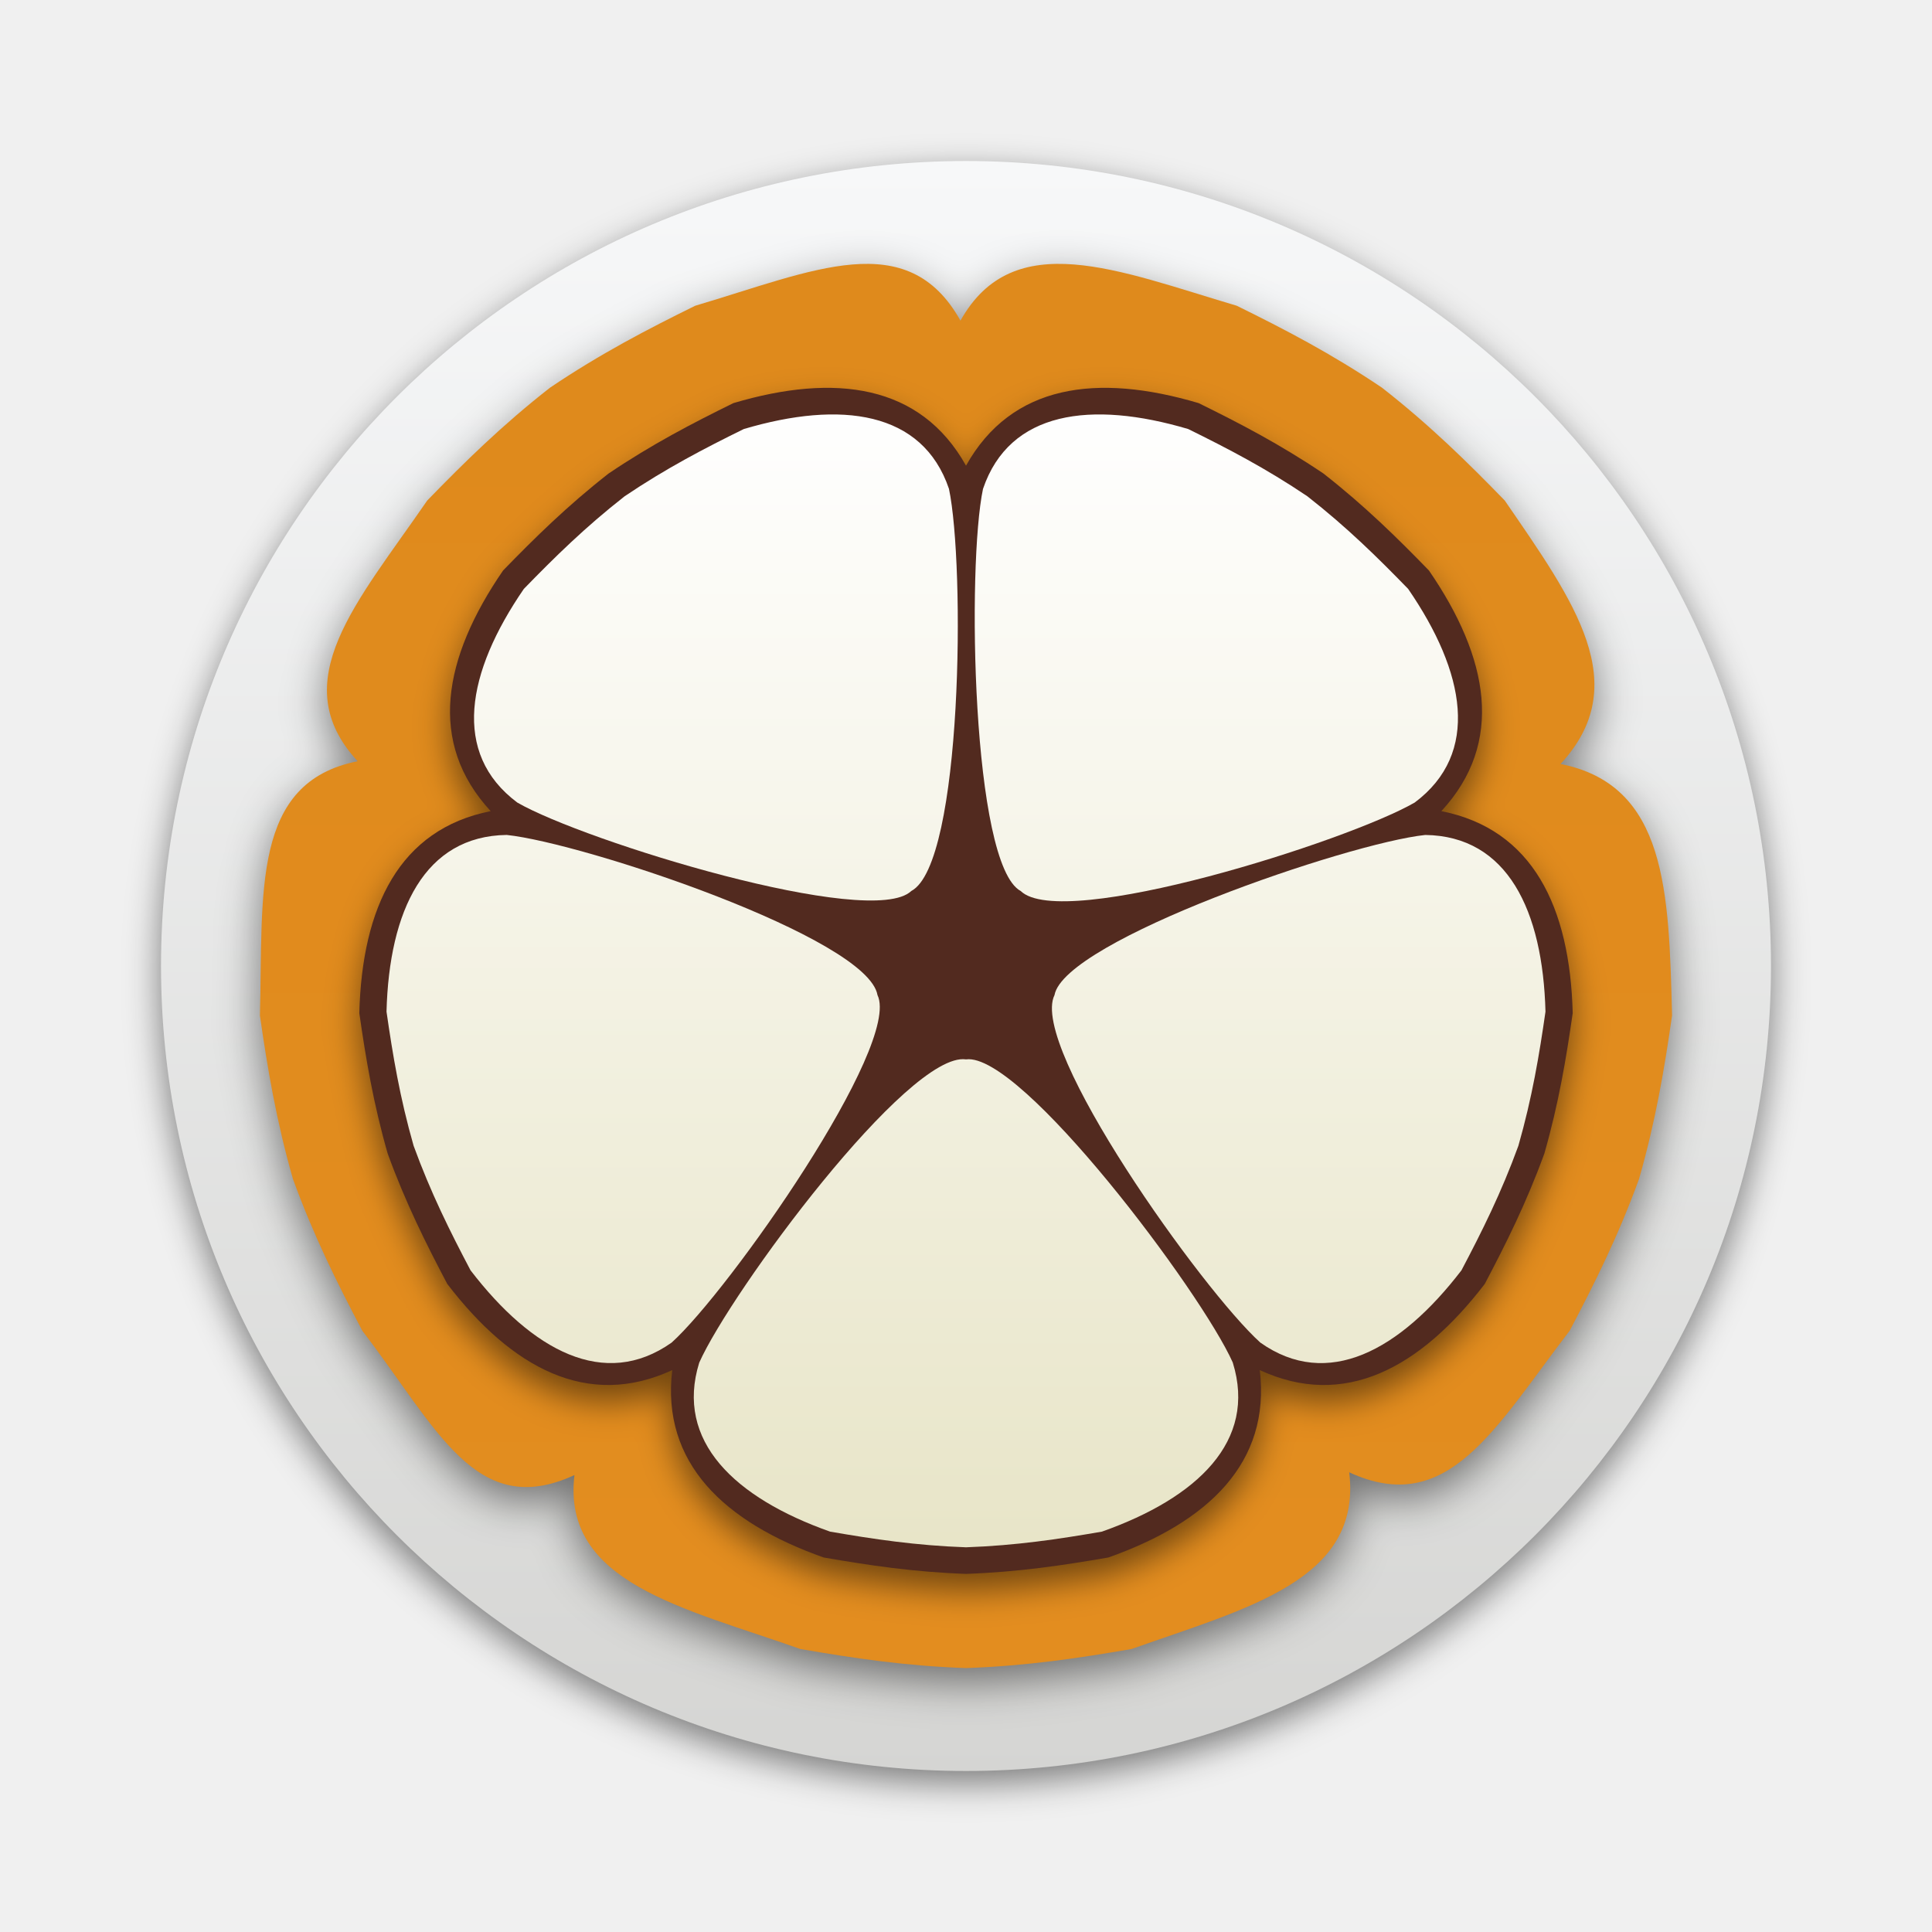
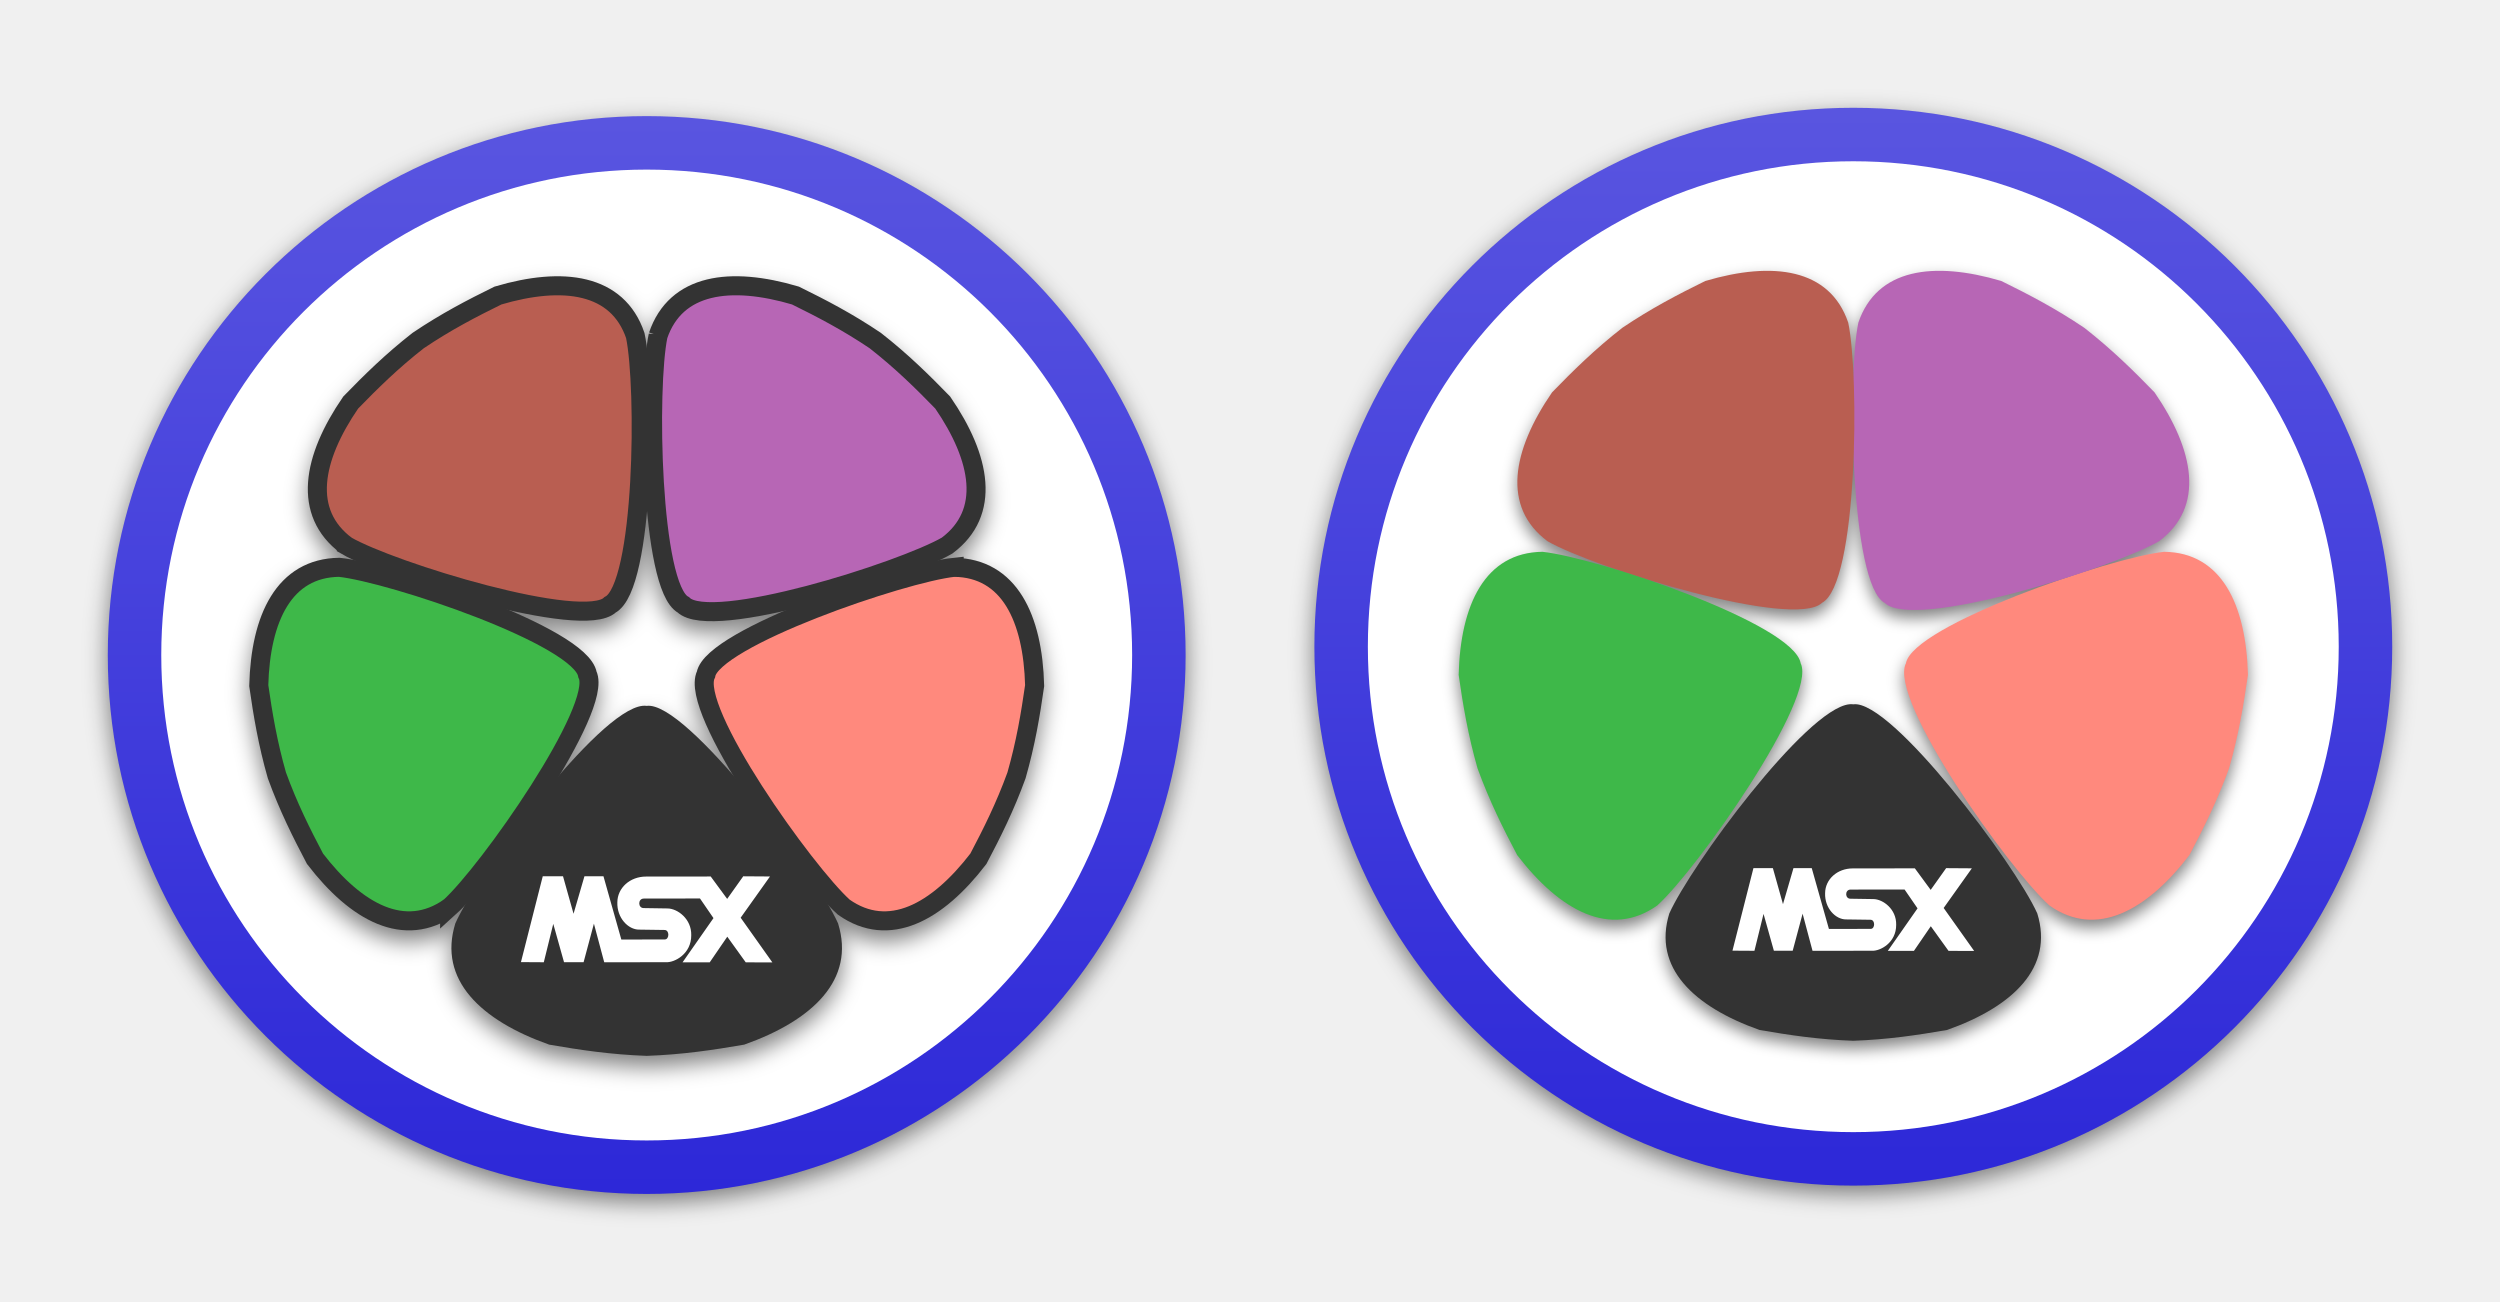
- <svg xmlns="http://www.w3.org/2000/svg" xmlns:xlink="http://www.w3.org/1999/xlink" id="svg4206" version="1.1" width="164.6" height="164.6" viewBox="0 0 164.6 164.6">
+ <svg xmlns="http://www.w3.org/2000/svg" xmlns:xlink="http://www.w3.org/1999/xlink" id="svg4206" version="1.1" width="318.153" height="165.659" viewBox="0 0 318.153 165.659">
  <defs id="defs4210">
-     <linearGradient id="linearGradient4862">
-       <stop style="stop-color:#ffffff;stop-opacity:1" offset="0" id="stop4864" />
-       <stop style="stop-color:#e8e5c8;stop-opacity:1" offset="1" id="stop4866" />
+     <linearGradient id="linearGradient8419">
+       <stop style="stop-color:#5955e0;stop-opacity:1;" offset="0" id="stop8421" />
+       <stop style="stop-color:#2d28d8;stop-opacity:1" offset="1" id="stop8423" />
    </linearGradient>
-     <linearGradient id="linearGradient4711">
-       <stop style="stop-color:#df8a1c;stop-opacity:1;" offset="0" id="stop4713" />
-       <stop style="stop-color:#e38d1f;stop-opacity:1" offset="1" id="stop4715" />
-     </linearGradient>
-     <linearGradient id="linearGradient4625">
-       <stop style="stop-color:#f7f8f9;stop-opacity:1" offset="0" id="stop4627" />
-       <stop style="stop-color:#d5d5d3;stop-opacity:1" offset="1" id="stop4629" />
-     </linearGradient>
-     <linearGradient xlink:href="#linearGradient4625" id="linearGradient4631" x1="81.679" y1="219.562" x2="81.679" y2="357.073" gradientUnits="userSpaceOnUse" gradientTransform="translate(0.2757209,-205.5011)" />
    <filter style="color-interpolation-filters:sRGB" id="filter4666">
      <feFlood flood-opacity="0.498" flood-color="rgb(0,0,0)" result="flood" id="feFlood4668" />
      <feComposite in="flood" in2="SourceGraphic" operator="in" result="composite1" id="feComposite4670" />
      <feGaussianBlur in="composite1" stdDeviation="1.5" result="blur" id="feGaussianBlur4672" />
      <feOffset dx="4.52416e-15" dy="1" result="offset" id="feOffset4674" />
      <feComposite in="SourceGraphic" in2="offset" operator="over" result="composite2" id="feComposite4676" />
    </filter>
-     <filter style="color-interpolation-filters:sRGB" id="filter4690">
-       <feFlood flood-opacity="0.498" flood-color="rgb(0,0,0)" result="flood" id="feFlood4692" />
-       <feComposite in="flood" in2="SourceGraphic" operator="in" result="composite1" id="feComposite4694" />
-       <feGaussianBlur in="composite1" stdDeviation="1.5" result="blur" id="feGaussianBlur4696" />
-       <feOffset dx="4.52416e-15" dy="1" result="offset" id="feOffset4698" />
-       <feComposite in="SourceGraphic" in2="offset" operator="over" result="composite2" id="feComposite4700" />
+     <filter style="color-interpolation-filters:sRGB" id="filter8407">
+       <feFlood flood-opacity="0.498" flood-color="rgb(0,0,0)" result="flood" id="feFlood8409" />
+       <feComposite in="flood" in2="SourceGraphic" operator="in" result="composite1" id="feComposite8411" />
+       <feGaussianBlur in="composite1" stdDeviation="1" result="blur" id="feGaussianBlur8413" />
+       <feOffset dx="4.52416e-15" dy="1" result="offset" id="feOffset8415" />
+       <feComposite in="SourceGraphic" in2="offset" operator="over" result="composite2" id="feComposite8417" />
    </filter>
-     <linearGradient xlink:href="#linearGradient4711" id="linearGradient4717" x1="80.971" y1="241.964" x2="80.971" y2="337.429" gradientUnits="userSpaceOnUse" />
-     <linearGradient xlink:href="#linearGradient4862" id="linearGradient4868" x1="81.679" y1="252.746" x2="81.679" y2="323.178" gradientUnits="userSpaceOnUse" />
-     <linearGradient xlink:href="#linearGradient4862" id="linearGradient4880" gradientUnits="userSpaceOnUse" x1="81.679" y1="252.746" x2="81.679" y2="323.178" />
-     <linearGradient xlink:href="#linearGradient4862" id="linearGradient4882" gradientUnits="userSpaceOnUse" x1="81.679" y1="252.746" x2="81.679" y2="323.178" />
-     <linearGradient xlink:href="#linearGradient4862" id="linearGradient4884" gradientUnits="userSpaceOnUse" x1="81.679" y1="252.746" x2="81.679" y2="323.178" />
-     <linearGradient xlink:href="#linearGradient4862" id="linearGradient4886" gradientUnits="userSpaceOnUse" x1="81.679" y1="252.746" x2="81.679" y2="323.178" />
-     <linearGradient xlink:href="#linearGradient4862" id="linearGradient4888" gradientUnits="userSpaceOnUse" x1="81.679" y1="252.746" x2="81.679" y2="323.178" />
-     <filter style="color-interpolation-filters:sRGB" id="filter5205">
-       <feFlood flood-opacity="0.498" flood-color="rgb(0,0,0)" result="flood" id="feFlood5207" />
-       <feComposite in="flood" in2="SourceGraphic" operator="in" result="composite1" id="feComposite5209" />
-       <feGaussianBlur in="composite1" stdDeviation="1" result="blur" id="feGaussianBlur5211" />
-       <feOffset dx="4.52416e-15" dy="1" result="offset" id="feOffset5213" />
-       <feComposite in="SourceGraphic" in2="offset" operator="over" result="composite2" id="feComposite5215" />
+     <linearGradient xlink:href="#linearGradient8419" id="linearGradient8425" x1="76.805" y1="14.135" x2="76.805" y2="150.464" gradientUnits="userSpaceOnUse" gradientTransform="translate(-6.4330791e-8,1.059621)" />
+     <filter style="color-interpolation-filters:sRGB" id="filter4666-7">
+       <feFlood flood-opacity="0.498" flood-color="rgb(0,0,0)" result="flood" id="feFlood4668-4" />
+       <feComposite in="flood" in2="SourceGraphic" operator="in" result="composite1" id="feComposite4670-9" />
+       <feGaussianBlur in="composite1" stdDeviation="1.5" result="blur" id="feGaussianBlur4672-6" />
+       <feOffset dx="4.52416e-15" dy="1" result="offset" id="feOffset4674-3" />
+       <feComposite in="SourceGraphic" in2="offset" operator="over" result="composite2" id="feComposite4676-3" />
+     </filter>
+     <linearGradient xlink:href="#linearGradient8419" id="linearGradient8617" gradientUnits="userSpaceOnUse" x1="76.805" y1="14.135" x2="76.805" y2="150.464" gradientTransform="translate(153.5536,9.3566927e-7)" />
+     <filter style="color-interpolation-filters:sRGB" id="filter8639">
+       <feFlood flood-opacity="0.498" flood-color="rgb(0,0,0)" result="flood" id="feFlood8641" />
+       <feComposite in="flood" in2="SourceGraphic" operator="in" result="composite1" id="feComposite8643" />
+       <feGaussianBlur in="composite1" stdDeviation="1" result="blur" id="feGaussianBlur8645" />
+       <feOffset dx="4.52416e-15" dy="1" result="offset" id="feOffset8647" />
+       <feComposite in="SourceGraphic" in2="offset" operator="over" result="composite2" id="feComposite8649" />
    </filter>
  </defs>
-   <path style="opacity:1;fill:url(#linearGradient4631);fill-opacity:1;stroke:none;stroke-width:8;stroke-linecap:butt;stroke-linejoin:miter;stroke-miterlimit:4;stroke-dasharray:none;stroke-opacity:1;filter:url(#filter4666)" d="M 150.883,82.3 A 68.583,68.583 0 0 1 82.3,150.883 68.583,68.583 0 0 1 13.717,82.3 68.583,68.583 0 0 1 82.3,13.717 68.583,68.583 0 0 1 150.883,82.3 Z" id="path4603" />
-   <g id="g4870" transform="matrix(1.238053,0,0,1.238338,-19.25032,-274.095)">
-     <g id="g5217" transform="matrix(1.148845,0,0,1.149018,-12.20892,-42.88751)">
-       <path id="path4376" d="m 39.283,313.616 c -1.764,-3.345 -3.427,-6.668 -4.909,-10.736 -1.191,-4.162 -1.8,-7.828 -2.339,-11.571 0.228,-8.731 -0.62,-16.509 6.92,-18.003 -5.222,-5.64 -0.021,-11.258 4.926,-18.455 2.636,-2.712 5.283,-5.32 8.693,-7.987 3.59,-2.419 6.889,-4.13 10.282,-5.8 8.374,-2.481 15.027,-5.655 18.777,1.054 3.75,-6.709 11.184,-3.535 19.558,-1.054 3.394,1.669 6.692,3.381 10.282,5.8 3.41,2.667 6.057,5.275 8.693,7.987 4.947,7.197 9.172,13.01 3.95,18.65 7.54,1.493 7.668,9.077 7.896,17.808 -0.539,3.743 -1.147,7.409 -2.339,11.571 -1.483,4.067 -3.145,7.391 -4.909,10.736 -5.316,6.929 -8.63,13.248 -15.608,10.025 0.91,7.632 -7.173,9.592 -15.406,12.507 -3.727,0.644 -7.401,1.198 -11.728,1.351 -4.326,-0.153 -8.001,-0.707 -11.728,-1.351 -8.233,-2.915 -16.901,-4.68 -15.991,-12.312 -6.977,3.223 -9.706,-3.291 -15.022,-10.22 z" style="fill:url(#linearGradient4717);fill-opacity:1;fill-rule:evenodd;stroke:none;stroke-width:1px;stroke-linecap:butt;stroke-linejoin:miter;stroke-opacity:1;filter:url(#filter4690)" transform="matrix(0.8460585,0,0,0.8458835,12.62691,44.35486)" />
-       <path style="fill:#522a1f;fill-opacity:1;fill-rule:evenodd;stroke:none;stroke-width:1px;stroke-linecap:butt;stroke-linejoin:miter;stroke-opacity:1;filter:url(#filter5205)" d="m 50.953,306.838 c -1.283,-2.432 -2.491,-4.848 -3.569,-7.804 -0.866,-3.026 -1.308,-5.69 -1.7,-8.412 0.166,-6.347 2.388,-11.008 7.869,-12.094 -3.796,-4.1 -2.853,-9.177 0.743,-14.409 1.917,-1.971 3.841,-3.867 6.32,-5.806 2.61,-1.759 5.008,-3.003 7.475,-4.216 6.088,-1.804 11.208,-1.131 13.934,3.746 2.726,-4.877 7.846,-5.55 13.934,-3.746 2.467,1.214 4.865,2.458 7.475,4.216 2.479,1.939 4.403,3.835 6.32,5.806 3.597,5.232 4.539,10.309 0.743,14.409 5.481,1.086 7.703,5.747 7.869,12.094 -0.392,2.721 -0.834,5.386 -1.7,8.412 -1.078,2.957 -2.286,5.373 -3.569,7.804 -3.865,5.037 -8.402,7.503 -13.475,5.159 0.661,5.548 -3.086,9.101 -9.071,11.22 -2.709,0.468 -5.38,0.871 -8.526,0.982 -3.145,-0.111 -5.816,-0.514 -8.526,-0.982 -5.985,-2.119 -9.732,-5.672 -9.071,-11.22 -5.072,2.343 -9.61,-0.122 -13.475,-5.159 z" id="path4372" />
-       <g transform="matrix(0.9743621,0,0,0.9743325,2.102925,7.387116)" id="g4855" style="fill:url(#linearGradient4868);fill-opacity:1">
-         <path id="path4337" d="m 110.258,279.748 c 5.049,0.068 7.227,4.637 7.39,10.859 -0.384,2.668 -0.818,5.28 -1.667,8.246 -1.056,2.899 -2.241,5.267 -3.499,7.651 -3.789,4.938 -8.237,7.355 -12.361,4.442 -3.54,-3.186 -14.24,-18.146 -12.656,-21.358 0.608,-3.364 18.056,-9.343 22.793,-9.84 z" style="fill:url(#linearGradient4880);fill-opacity:1;fill-rule:evenodd;stroke:none;stroke-width:1px;stroke-linecap:butt;stroke-linejoin:miter;stroke-opacity:1" />
-         <path style="fill:url(#linearGradient4882);fill-opacity:1;fill-rule:evenodd;stroke:none;stroke-width:1px;stroke-linecap:butt;stroke-linejoin:miter;stroke-opacity:1" d="m 83.072,258.474 c 1.625,-4.781 6.644,-5.44 12.611,-3.672 2.418,1.19 4.769,2.409 7.327,4.133 2.43,1.9 4.316,3.759 6.195,5.691 3.526,5.129 4.45,10.106 0.405,13.129 -4.124,2.382 -21.658,7.936 -24.224,5.437 -3.012,-1.618 -3.306,-20.06 -2.315,-24.718 z" id="path4339" />
-         <path id="path4341" d="m 54.438,277.755 c -4.045,-3.022 -3.121,-8 0.405,-13.129 1.879,-1.932 3.765,-3.791 6.195,-5.691 2.558,-1.724 4.909,-2.944 7.327,-4.133 5.968,-1.768 10.987,-1.109 12.611,3.672 0.991,4.659 0.855,23.05 -2.315,24.718 -2.47,2.364 -20.1,-3.055 -24.224,-5.437 z" style="fill:url(#linearGradient4884);fill-opacity:1;fill-rule:evenodd;stroke:none;stroke-width:1px;stroke-linecap:butt;stroke-linejoin:miter;stroke-opacity:1" />
-         <path style="fill:url(#linearGradient4886);fill-opacity:1;fill-rule:evenodd;stroke:none;stroke-width:1px;stroke-linecap:butt;stroke-linejoin:miter;stroke-opacity:1" d="m 63.927,310.945 c -4.125,2.913 -8.572,0.496 -12.361,-4.442 -1.257,-2.384 -2.442,-4.752 -3.499,-7.651 -0.849,-2.966 -1.283,-5.578 -1.667,-8.246 0.163,-6.222 2.34,-10.792 7.39,-10.859 4.737,0.497 22.186,6.31 22.793,9.84 1.485,3.079 -9.116,18.172 -12.656,21.358 z" id="path4343" />
-         <path id="path4364" d="m 98.426,312.177 c 1.496,4.823 -2.177,8.306 -8.044,10.384 -2.656,0.459 -5.274,0.854 -8.357,0.963 -3.083,-0.109 -5.702,-0.504 -8.357,-0.963 -5.867,-2.077 -9.54,-5.561 -8.044,-10.384 1.936,-4.351 12.857,-19.15 16.402,-18.637 3.388,-0.461 14.465,14.285 16.402,18.637 z" style="fill:url(#linearGradient4888);fill-opacity:1;fill-rule:evenodd;stroke:none;stroke-width:1px;stroke-linecap:butt;stroke-linejoin:miter;stroke-opacity:1" />
-       </g>
+   <path style="opacity:1;fill:url(#linearGradient8425);fill-opacity:1;stroke:none;stroke-width:8;stroke-linecap:butt;stroke-linejoin:miter;stroke-miterlimit:4;stroke-dasharray:none;stroke-opacity:1;filter:url(#filter4666)" d="M 150.883,83.359 A 68.583,68.583 0 0 1 82.3,151.943 68.583,68.583 0 0 1 13.717,83.359 68.583,68.583 0 0 1 82.3,14.776 68.583,68.583 0 0 1 150.883,83.359 Z" id="path4603" />
+   <path style="opacity:1;fill:#ffffff;fill-opacity:1;stroke:none;stroke-width:0;stroke-linecap:butt;stroke-linejoin:miter;stroke-miterlimit:4;stroke-dasharray:none;stroke-opacity:1" d="M 144.077,83.359 A 61.777,61.777 0 0 1 82.3,145.136 61.777,61.777 0 0 1 20.523,83.359 61.777,61.777 0 0 1 82.3,21.582 61.777,61.777 0 0 1 144.077,83.359 Z" id="path7038" />
+   <g id="g8399" style="filter:url(#filter8407)" transform="matrix(1.422331,0,0,1.422873,-34.3656,-326.1446)">
+     <path style="fill:#ffffff;fill-opacity:1;fill-rule:evenodd;stroke:none;stroke-width:0;stroke-linecap:butt;stroke-linejoin:miter;stroke-miterlimit:4;stroke-dasharray:none;stroke-opacity:1" d="m 81.672,293.06 c -3.85,0.404 -14.12,14.371 -15.988,18.571 -1.49,4.805 2.168,8.276 8.013,10.346 2.646,0.457 5.255,0.85 8.326,0.959 3.072,-0.109 5.682,-0.502 8.328,-0.959 5.845,-2.07 9.504,-5.541 8.013,-10.346 -1.929,-4.335 -12.966,-19.026 -16.341,-18.567 -0.11,-0.016 -0.227,-0.017 -0.351,-0.004 z" id="path6916" />
+     <path id="path4364" d="m 81.655,292.345 c -4.035,0.423 -14.796,15.059 -16.754,19.46 -1.562,5.035 2.272,8.673 8.397,10.841 2.773,0.479 5.506,0.891 8.725,1.005 3.219,-0.114 5.954,-0.526 8.727,-1.005 6.125,-2.169 9.959,-5.806 8.397,-10.841 -2.021,-4.543 -13.587,-19.938 -17.124,-19.456 -0.116,-0.017 -0.238,-0.018 -0.368,-0.004 z m -8.927,15.246 0.001,0 1.808,0 0.941,3.351 0.975,-3.351 1.703,0 1.598,5.657 3.894,-0.008 c 0.409,-0.004 0.434,-0.849 -0.03,-0.848 l -2.269,-0.032 c -0.974,0.009 -2.001,-1.043 -1.951,-2.446 0.01,-1.287 1.133,-2.3 2.569,-2.299 l 5.785,-0.006 1.472,2.004 1.438,-2.022 2.393,0.016 -2.624,3.688 2.838,3.999 -2.384,-0.007 -1.651,-2.294 -1.571,2.294 -2.431,-10e-4 2.767,-3.955 -1.207,-1.756 -5.029,0.008 c -0.549,0.005 -0.531,0.867 0.003,0.851 l 2.12,0.033 c 0.896,0.006 2.156,0.936 2.124,2.388 0.014,1.689 -1.507,2.46 -2.24,2.419 l -5.546,0.008 -0.923,-3.455 -0.923,3.447 -1.751,0 -0.963,-3.429 -0.847,3.434 -2.045,-0.012 1.951,-7.677 z" style="fill:#333333;fill-opacity:1;fill-rule:evenodd;stroke:#333333;stroke-width:0;stroke-linecap:butt;stroke-linejoin:miter;stroke-miterlimit:4;stroke-dasharray:none;stroke-opacity:1" />
+     <path id="path4337" d="m 109.534,279.955 c 4.92,0.066 7.042,4.518 7.2,10.58 -0.374,2.599 -0.797,5.144 -1.624,8.034 -1.029,2.824 -2.184,5.132 -3.409,7.454 -3.692,4.811 -8.025,7.166 -12.044,4.328 -3.449,-3.104 -13.875,-17.68 -12.332,-20.81 0.593,-3.278 17.593,-9.103 22.209,-9.587 z" style="fill:#ff897d;fill-opacity:1;fill-rule:evenodd;stroke:#333333;stroke-width:1.703;stroke-linecap:butt;stroke-linejoin:miter;stroke-miterlimit:4;stroke-dasharray:none;stroke-opacity:1" />
+     <path style="fill:#b766b5;fill-opacity:1;fill-rule:evenodd;stroke:#333333;stroke-width:1.703;stroke-linecap:butt;stroke-linejoin:miter;stroke-miterlimit:4;stroke-dasharray:none;stroke-opacity:1" d="m 83.045,259.226 c 1.583,-4.658 6.473,-5.301 12.288,-3.578 2.356,1.159 4.647,2.347 7.14,4.027 2.368,1.852 4.206,3.663 6.036,5.545 3.435,4.997 4.336,9.847 0.394,12.792 -4.018,2.321 -21.103,7.732 -23.603,5.297 -2.934,-1.577 -3.221,-19.545 -2.255,-24.084 z" id="path4339" />
+     <path id="path4341" d="m 55.145,278.013 c -3.941,-2.945 -3.041,-7.794 0.394,-12.792 1.831,-1.883 3.668,-3.694 6.036,-5.545 2.493,-1.68 4.783,-2.868 7.14,-4.027 5.815,-1.723 10.705,-1.08 12.288,3.578 0.966,4.539 0.833,22.458 -2.255,24.084 -2.406,2.304 -19.584,-2.976 -23.603,-5.297 z" style="fill:#b95e51;fill-opacity:1;fill-rule:evenodd;stroke:#333333;stroke-width:1.703;stroke-linecap:butt;stroke-linejoin:miter;stroke-miterlimit:4;stroke-dasharray:none;stroke-opacity:1" />
+     <path style="fill:#3eb849;fill-opacity:1;fill-rule:evenodd;stroke:#333333;stroke-width:1.703;stroke-linecap:butt;stroke-linejoin:miter;stroke-miterlimit:4;stroke-dasharray:none;stroke-opacity:1" d="m 64.391,310.351 c -4.019,2.838 -8.353,0.483 -12.044,-4.328 -1.225,-2.323 -2.379,-4.63 -3.409,-7.454 -0.827,-2.89 -1.25,-5.435 -1.624,-8.034 0.158,-6.062 2.28,-10.515 7.2,-10.58 4.615,0.484 21.617,6.148 22.209,9.587 1.447,3 -8.883,17.705 -12.332,20.81 z" id="path4343" />
+   </g>
+   <path style="opacity:1;fill:url(#linearGradient8617);fill-opacity:1;stroke:none;stroke-width:8;stroke-linecap:butt;stroke-linejoin:miter;stroke-miterlimit:4;stroke-dasharray:none;stroke-opacity:1;filter:url(#filter4666-7)" d="m 304.437,82.3 a 68.583,68.583 0 0 1 -68.583,68.583 68.583,68.583 0 0 1 -68.583,-68.583 68.583,68.583 0 0 1 68.583,-68.583 68.583,68.583 0 0 1 68.583,68.583 z" id="path4603-3" />
+   <path style="opacity:1;fill:#ffffff;fill-opacity:1;stroke:none;stroke-width:0;stroke-linecap:butt;stroke-linejoin:miter;stroke-miterlimit:4;stroke-dasharray:none;stroke-opacity:1" d="m 297.63,82.3 a 61.777,61.777 0 0 1 -61.777,61.777 61.777,61.777 0 0 1 -61.777,-61.777 61.777,61.777 0 0 1 61.777,-61.777 61.777,61.777 0 0 1 61.777,61.777 z" id="path7038-7" />
+   <g id="g8630" style="filter:url(#filter8639)" transform="translate(-6.4330791e-8,1.059621)">
+     <g id="g8626">
+       <path style="fill:#ffffff;fill-opacity:1;fill-rule:evenodd;stroke:none;stroke-width:0;stroke-linecap:butt;stroke-linejoin:miter;stroke-miterlimit:4;stroke-dasharray:none;stroke-opacity:1" d="m 235.403,90.855 c -4.927,0.517 -18.068,18.397 -20.46,23.773 -1.907,6.151 2.774,10.595 10.254,13.244 3.386,0.585 6.724,1.088 10.655,1.227 3.931,-0.139 7.271,-0.642 10.657,-1.227 7.48,-2.649 12.161,-7.093 10.254,-13.244 -2.469,-5.55 -16.592,-24.356 -20.911,-23.768 -0.141,-0.02 -0.29,-0.022 -0.449,-0.006 z" id="path6916-3" />
+       <path id="path4364-1" d="m 235.349,88.567 c -5.517,0.579 -20.231,20.599 -22.909,26.619 -2.135,6.887 3.106,11.863 11.482,14.829 3.791,0.655 7.529,1.219 11.93,1.374 4.401,-0.156 8.141,-0.719 11.932,-1.374 8.375,-2.966 13.617,-7.942 11.482,-14.829 -2.764,-6.214 -18.578,-27.272 -23.414,-26.613 -0.158,-0.023 -0.325,-0.025 -0.503,-0.006 z m -12.206,20.855 0.002,0 2.473,0 1.286,4.583 1.333,-4.583 2.328,0 2.186,7.738 5.325,-0.01 c 0.559,-0.006 0.593,-1.161 -0.041,-1.16 l -3.102,-0.043 c -1.332,0.011 -2.736,-1.427 -2.668,-3.346 0.014,-1.76 1.549,-3.146 3.513,-3.145 l 7.91,-0.009 2.013,2.741 1.966,-2.766 3.273,0.023 -3.588,5.045 3.881,5.469 -3.26,-0.009 -2.257,-3.137 -2.148,3.137 -3.323,-0.001 3.783,-5.409 -1.65,-2.401 -6.876,0.01 c -0.751,0.007 -0.726,1.186 0.004,1.164 l 2.899,0.045 c 1.225,0.009 2.948,1.28 2.905,3.267 0.019,2.31 -2.061,3.365 -3.062,3.308 l -7.584,0.01 -1.262,-4.726 -1.262,4.715 -2.394,0 -1.316,-4.69 -1.158,4.698 -2.796,-0.017 2.668,-10.501 z" style="fill:#333333;fill-opacity:1;fill-rule:evenodd;stroke:#333333;stroke-width:0;stroke-linecap:butt;stroke-linejoin:miter;stroke-miterlimit:4;stroke-dasharray:none;stroke-opacity:1" />
    </g>
+     <path style="fill:#ff897d;fill-opacity:1;fill-rule:evenodd;stroke:none;stroke-width:1.703;stroke-linecap:butt;stroke-linejoin:miter;stroke-miterlimit:4;stroke-dasharray:none;stroke-opacity:1" d="m 275.42,69.162 c 7.282,0.098 10.422,6.69 10.657,15.666 -0.554,3.848 -1.179,7.617 -2.404,11.896 -1.524,4.182 -3.232,7.598 -5.045,11.037 -5.464,7.124 -11.878,10.61 -17.827,6.408 -5.105,-4.596 -20.536,-26.178 -18.252,-30.812 0.877,-4.853 26.04,-13.478 32.871,-14.195 z" id="path4337-8" />
+     <path id="path4339-8" d="m 236.499,39.997 c 2.343,-6.897 9.581,-7.848 18.187,-5.298 3.488,1.716 6.877,3.476 10.567,5.963 3.505,2.742 6.225,5.423 8.934,8.211 5.084,7.4 6.417,14.58 0.583,18.94 -5.948,3.437 -31.234,11.448 -34.934,7.844 -4.343,-2.334 -4.768,-28.939 -3.338,-35.659 z" style="fill:#b766b5;fill-opacity:1;fill-rule:evenodd;stroke:none;stroke-width:1.703;stroke-linecap:butt;stroke-linejoin:miter;stroke-miterlimit:4;stroke-dasharray:none;stroke-opacity:1" />
+     <path style="fill:#b95e51;fill-opacity:1;fill-rule:evenodd;stroke:none;stroke-width:1.703;stroke-linecap:butt;stroke-linejoin:miter;stroke-miterlimit:4;stroke-dasharray:none;stroke-opacity:1" d="m 196.935,67.814 c -5.834,-4.36 -4.501,-11.54 0.583,-18.94 2.709,-2.788 5.43,-5.469 8.934,-8.211 3.69,-2.487 7.079,-4.246 10.567,-5.963 8.606,-2.551 15.844,-1.6 18.187,5.298 1.43,6.721 1.232,33.253 -3.338,35.659 -3.561,3.411 -28.986,-4.407 -34.934,-7.844 z" id="path4341-9" />
+     <path id="path4343-6" d="m 210.906,114.169 c -5.948,4.203 -12.363,0.716 -17.827,-6.408 -1.813,-3.439 -3.522,-6.856 -5.045,-11.037 -1.224,-4.279 -1.85,-8.047 -2.404,-11.896 0.234,-8.976 3.375,-15.568 10.657,-15.666 6.831,0.717 31.996,9.103 32.871,14.195 2.142,4.442 -13.147,26.215 -18.252,30.812 z" style="fill:#3eb849;fill-opacity:1;fill-rule:evenodd;stroke:none;stroke-width:1.703;stroke-linecap:butt;stroke-linejoin:miter;stroke-miterlimit:4;stroke-dasharray:none;stroke-opacity:1" />
  </g>
</svg>
